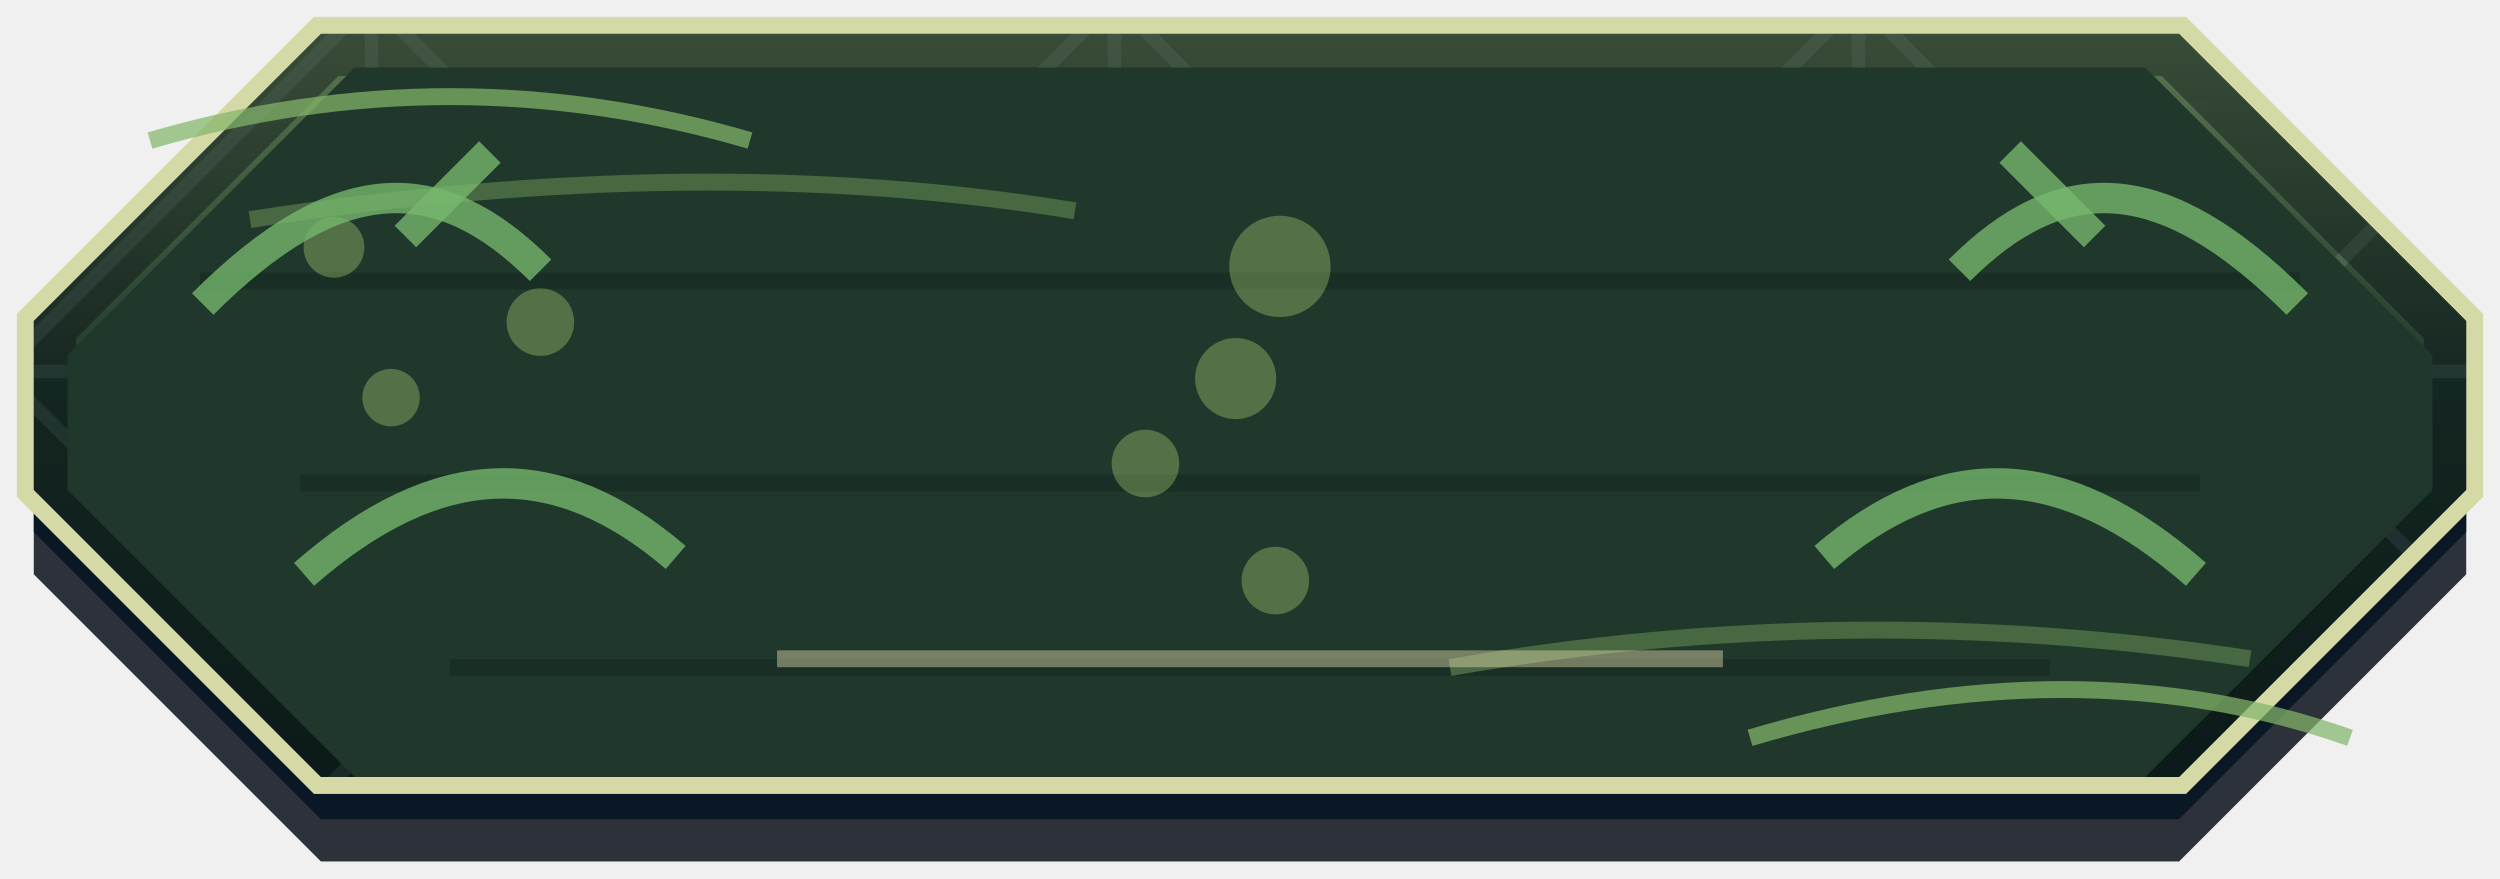
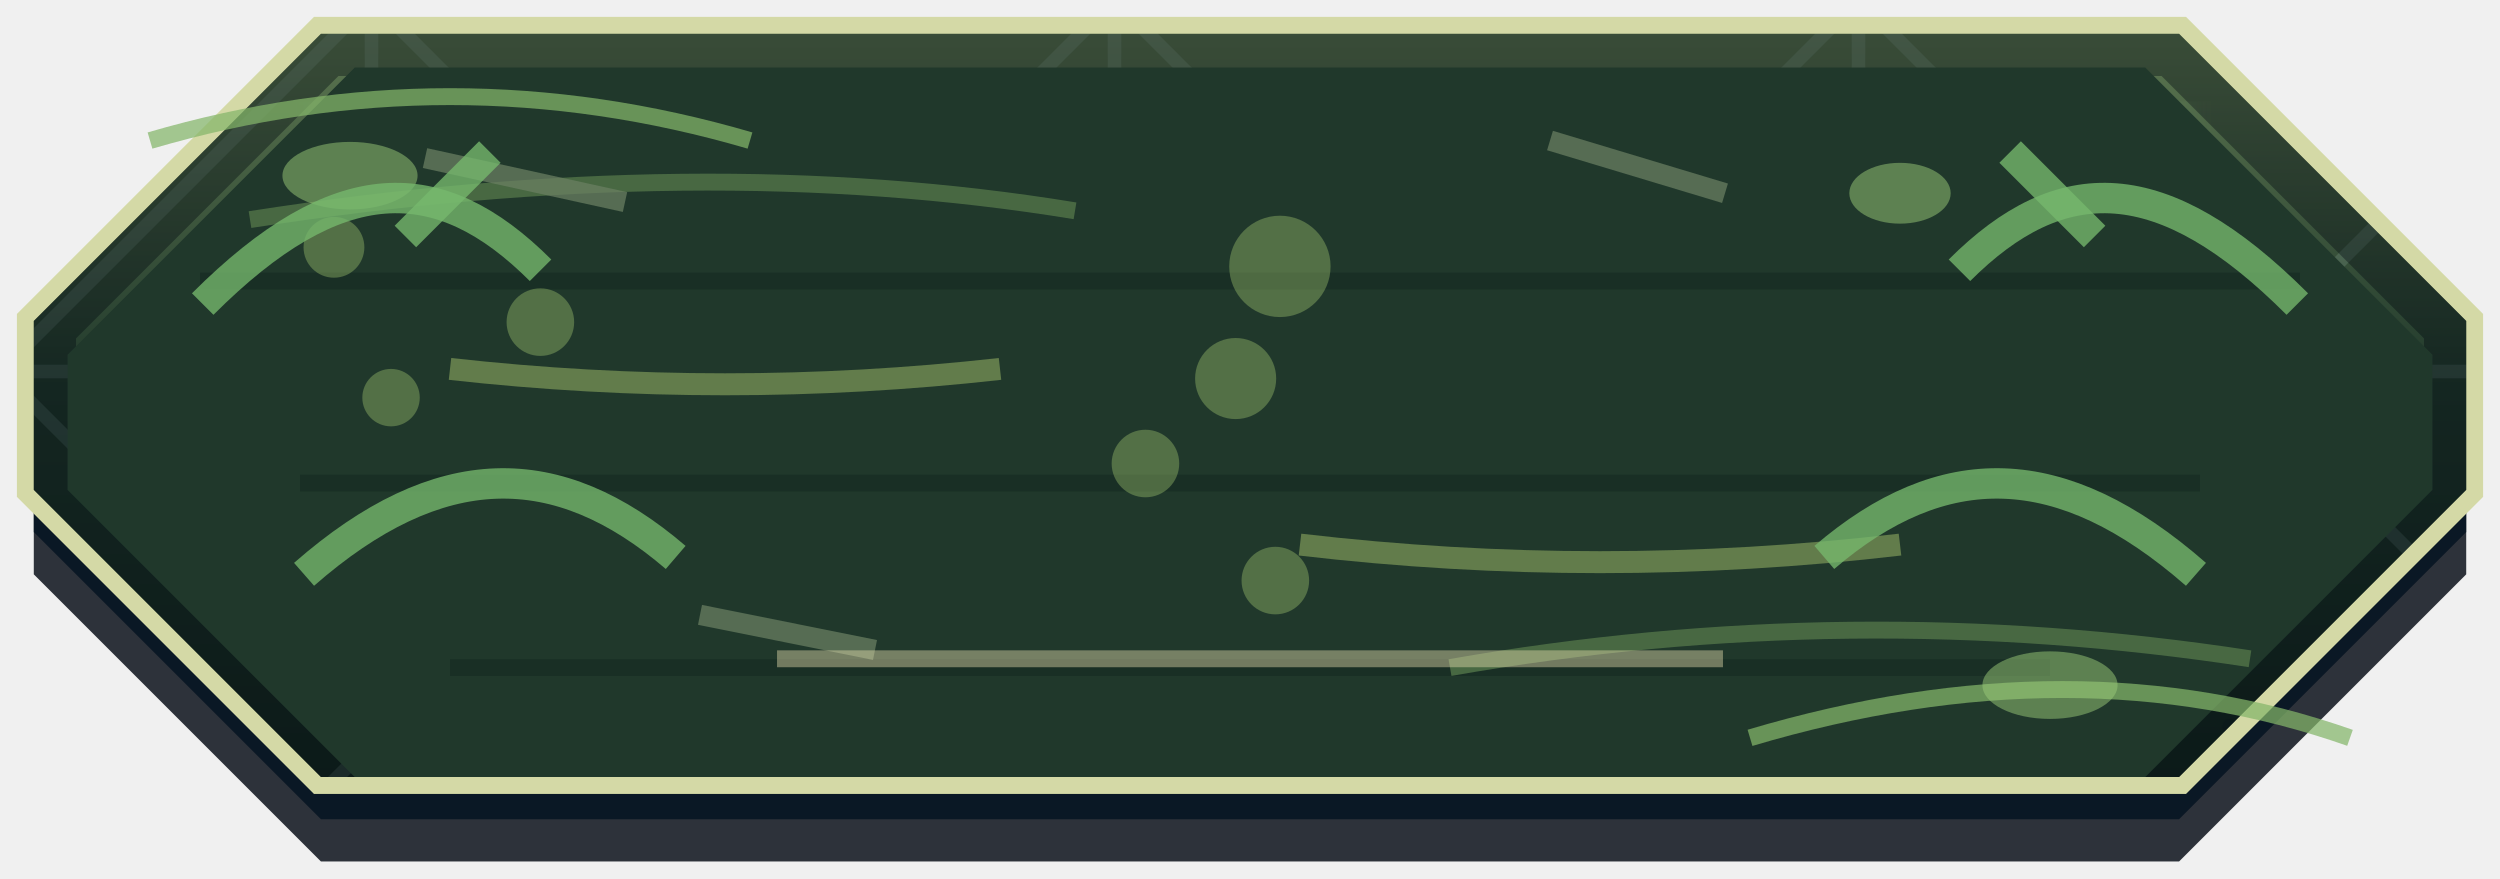
<svg xmlns="http://www.w3.org/2000/svg" width="296" height="104" viewBox="0 0 148 52" role="img" aria-label="M7 tab normal" data-style="m11-enchanted-forest@0.1.0" data-geometry-shape="chamfered-angular" data-corner-radius="2" data-end-cap-depth="17">
  <defs>
    <linearGradient id="m11-tab-148x52-normal-plate" x1="0" y1="0" x2="0" y2="1">
      <stop offset="0" stop-color="#5C7650" />
      <stop offset=".48" stop-color="#20382B" />
      <stop offset="1" stop-color="#13251E" />
    </linearGradient>
    <linearGradient id="m11-tab-148x52-normal-primary" x1="0" y1="0" x2="0" y2="1">
      <stop offset="0" stop-color="#F1E8C8" />
      <stop offset=".45" stop-color="#66D9B2" />
      <stop offset="1" stop-color="#2A856F" />
    </linearGradient>
    <linearGradient id="m11-tab-148x52-normal-energy" x1="0" y1="0" x2="1" y2="0">
      <stop offset="0" stop-color="#B8E0A5" stop-opacity="0" />
      <stop offset=".5" stop-color="#B8E0A5" stop-opacity=".86" />
      <stop offset="1" stop-color="#B8E0A5" stop-opacity="0" />
    </linearGradient>
    <pattern id="m11-tab-148x52-normal-grain" width="28" height="28" patternUnits="userSpaceOnUse">
      <circle cx="5" cy="7" r=".6" fill="#FFFFFF" fill-opacity=".12" />
      <circle cx="20" cy="15" r=".45" fill="#061321" fill-opacity=".2" />
    </pattern>
    <pattern id="m11-tab-148x52-normal-plate-pattern" width="44" height="44" patternUnits="userSpaceOnUse">
      <path d="M0 22H44M22 0V44M0 22L22 0 44 22 22 44Z" fill="none" stroke="#D8FBFF" stroke-opacity=".12" stroke-width=".8" />
    </pattern>
    <mask id="m11-tab-148x52-normal-mask">
      <path d="M19 2H129L146 19V29L129 46H19L2 29V19Z" fill="white" />
    </mask>
  </defs>
  <g opacity="1">
    <g id="m11-tab-148x52-normal-outer-shadow" data-layer="outer-shadow" transform="translate(0 5)">
      <path d="M19 2H129L146 19V29L129 46H19L2 29V19Z" fill="#020812" opacity=".82" />
    </g>
    <g id="m11-tab-148x52-normal-connected-depth" data-layer="connected-depth" transform="translate(0 2.5)">
      <path d="M19 2H129L146 19V29L129 46H19L2 29V19Z" fill="#071522" opacity=".9" />
    </g>
    <g id="m11-tab-148x52-normal-outer-frame" data-layer="outer-frame">
      <path d="M19 2H129L146 19V29L129 46H19L2 29V19Z" fill="#071421" stroke="#D4D9A6" stroke-width="2" stroke-linejoin="miter" />
    </g>
    <g id="m11-tab-148x52-normal-inner-plate-fill" data-layer="inner-plate-fill">
      <path d="M19 2H129L146 19V29L129 46H19L2 29V19Z" fill="url(#m11-tab-148x52-normal-plate)" />
    </g>
    <g id="m11-tab-148x52-normal-surface-grain" data-layer="surface-grain" data-material-source="m8-ice-grain" mask="url(#m11-tab-148x52-normal-mask)">
      <rect width="148" height="52" fill="url(#m11-tab-148x52-normal-grain)" />
    </g>
    <g id="m11-tab-148x52-normal-surface-pattern" data-layer="surface-pattern" data-material-source="m8-crystal-facet-pattern" mask="url(#m11-tab-148x52-normal-mask)">
      <rect width="148" height="52" fill="url(#m11-tab-148x52-normal-plate-pattern)" />
    </g>
    <g id="m11-tab-148x52-normal-side-bevel-shade" data-layer="side-bevel-shade" mask="url(#m11-tab-148x52-normal-mask)">
      <path d="M19 2H129L146 19V29L129 46H19L2 29V19Z" fill="none" stroke="#020812" stroke-opacity=".38" stroke-width="5" />
    </g>
    <g id="m11-tab-148x52-normal-top-bevel-highlight" data-layer="top-bevel-highlight" mask="url(#m11-tab-148x52-normal-mask)">
      <path d="M27 8H121" stroke="#FFFFFF" stroke-opacity=".55" stroke-width="3" stroke-linecap="square" />
    </g>
    <g id="m11-tab-148x52-normal-cold-edge-accent" data-layer="cold-edge-accent" data-material-source="m8-cold-edge-accent" mask="url(#m11-tab-148x52-normal-mask)">
      <rect x="17" y="6" width="114" height="8" fill="url(#m11-tab-148x52-normal-energy)" />
    </g>
    <g id="m11-tab-148x52-normal-ornament-decal" data-layer="ornament-decal" data-material-source="m7-ornament-marks" mask="url(#m11-tab-148x52-normal-mask)">
      <path d="M25 39h16M107 39h16" stroke="#E6FCFF" stroke-opacity=".5" stroke-width="2" />
    </g>
    <g id="m11-tab-material-stack" data-layer="forest-material-stack" data-material-families="weathered-stone,dark-wood,moss-lichen">
      <path d="M21 4H127L144 21V29L127 46H21L4 29V21Z" fill="#20382B" />
      <path d="M11.84 16.64H136.16M17.76 28.6H130.24M26.64 39.52H121.36" stroke="#182E24" stroke-width="1" stroke-opacity=".82" />
      <path d="M14.8 13Q41.44 8.84 63.64 12.48M85.84 39.52Q109.52 35.36 133.2 39" fill="none" stroke="#4D6E45" stroke-width="1" stroke-opacity=".9" />
      <path d="M8.88 8.32Q26.64 3.12 44.4 8.32M103.6 43.68Q122.84 37.96 139.12 43.68" fill="none" stroke="#84B66A" stroke-width="1" stroke-opacity=".72" />
    </g>
+     <g id="m11-tab-material-detail" data-layer="forest-material-detail" data-material-channels="stone-chips,wood-grain,moss-mask">
+       <path d="M25.16 9.36l11.84 2.6M91.76 8.32l10.36 3.12M41.44 36.4l10.36 2.08" stroke="#6B8063" stroke-width="1.2" stroke-opacity=".72" />
+       <path d="M26.64 21.84q16.28 1.82 32.56 0M76.96 32.24q17.76 2.08 35.52 0" fill="none" stroke="#789356" stroke-width="1.3" stroke-opacity=".75" />
+       <g fill="#9BCB78" fill-opacity=".5">
+         <ellipse cx="20.72" cy="10.4" rx="4" ry="2" />
+         <ellipse cx="121.36" cy="40.56" rx="4" ry="2" />
+         <ellipse cx="112.48" cy="11.44" rx="3" ry="1.8" />
+       </g>
+     </g>
    <g id="m11-tab-moss-variation" data-layer="forest-variation" data-variation-seed="51731" data-variation-baseline="false" fill="#A6CC72" fill-opacity=".38">
      <circle cx="75.77" cy="15.77" r="3.0" />
      <circle cx="73.15" cy="22.41" r="2.4" />
      <circle cx="19.77" cy="14.64" r="1.8" />
      <circle cx="31.99" cy="19.07" r="2.0" />
      <circle cx="67.81" cy="27.44" r="2.0" />
      <circle cx="75.50" cy="34.37" r="2.0" />
      <circle cx="23.15" cy="23.54" r="1.7" />
    </g>
    <g id="m11-tab-leaf-vine-ornament" data-layer="forest-ornament" data-ornament="leaf-vine" data-ornament-count="4" fill="none" stroke="#76B86D" stroke-opacity=".78" stroke-width="1.8">
      <path d="M12 18c8-8 14-8 20-2M136 18c-8-8-14-8-20-2M18 34c8-7 15-7 22-1M130 34c-8-7-15-7-22-1" />
      <path d="M24 14l5-5M124 14l-5-5" />
    </g>
    <g id="m11-tab-parchment-typography" data-layer="forest-typography" data-typography-preset="m11-parchment-sage-action" data-semantic-text="required">
      <path d="M46 39h56" stroke="#EDE3B4" stroke-opacity=".42" />
    </g>
    <g id="m11-enchanted-forest-tab-content" data-layer="content" data-slot="editable-tab-content" data-safe-x="31" data-safe-y="8" data-safe-width="86" data-safe-height="34" />
  </g>
</svg>
